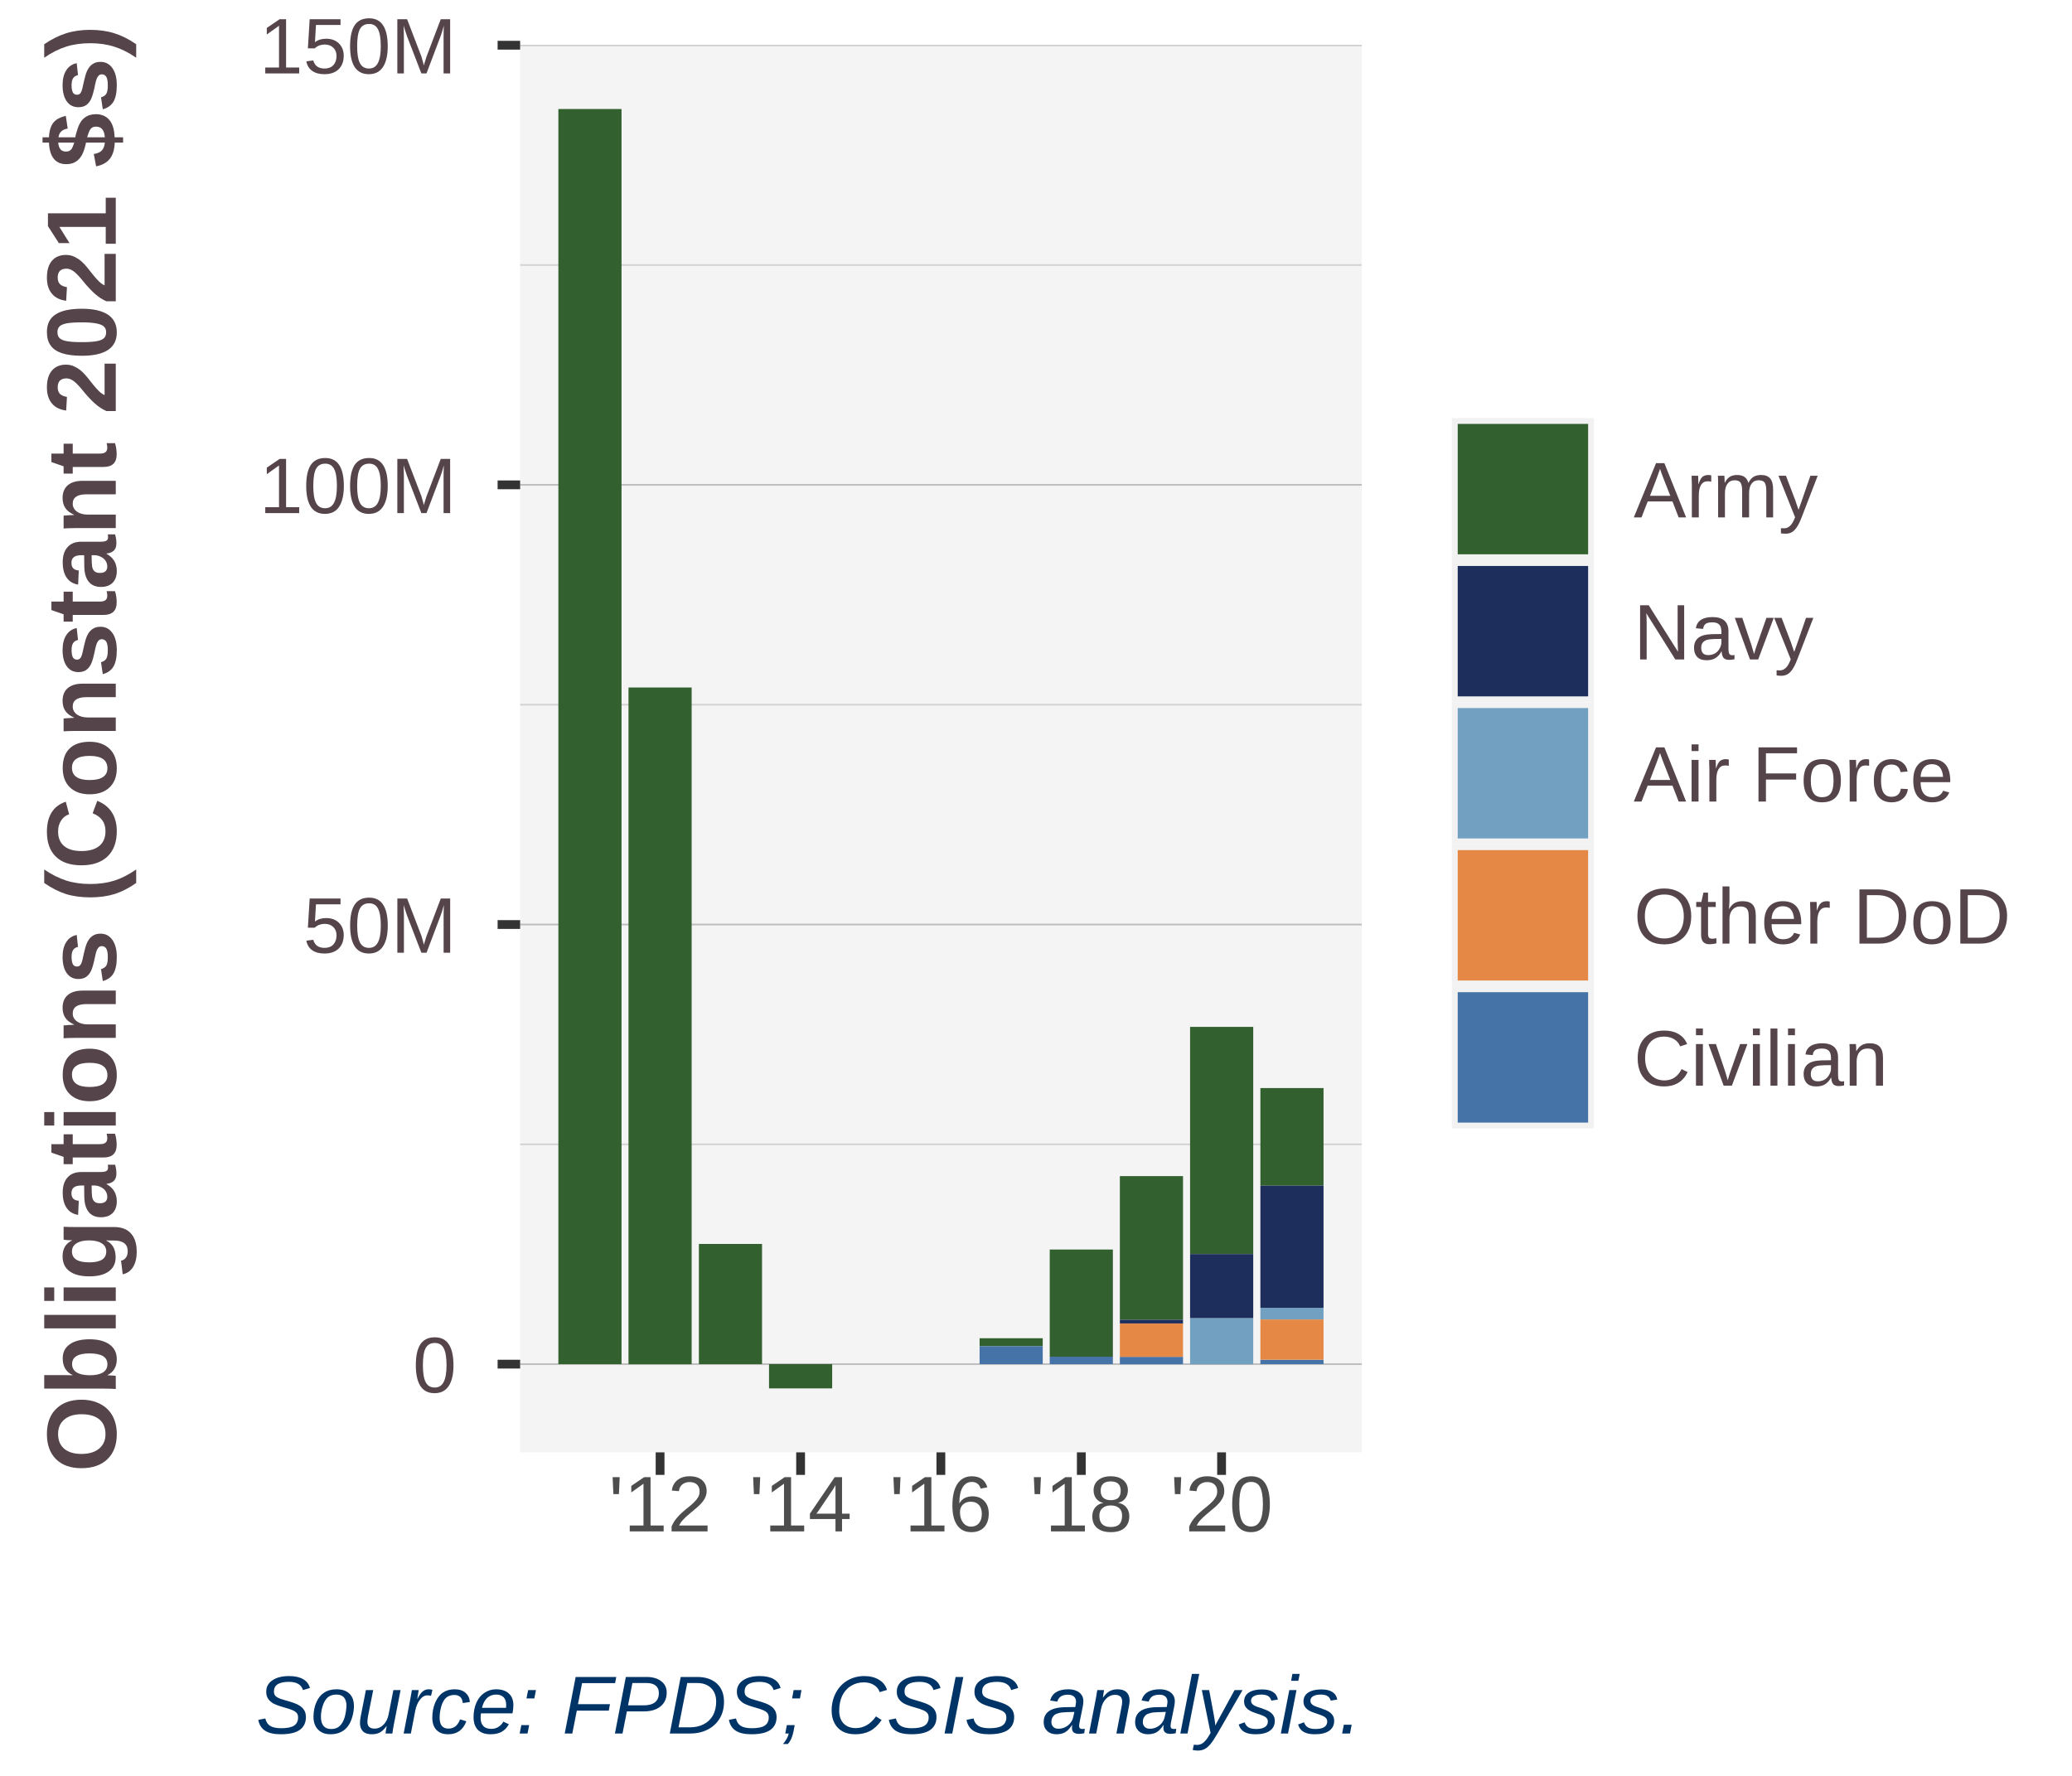
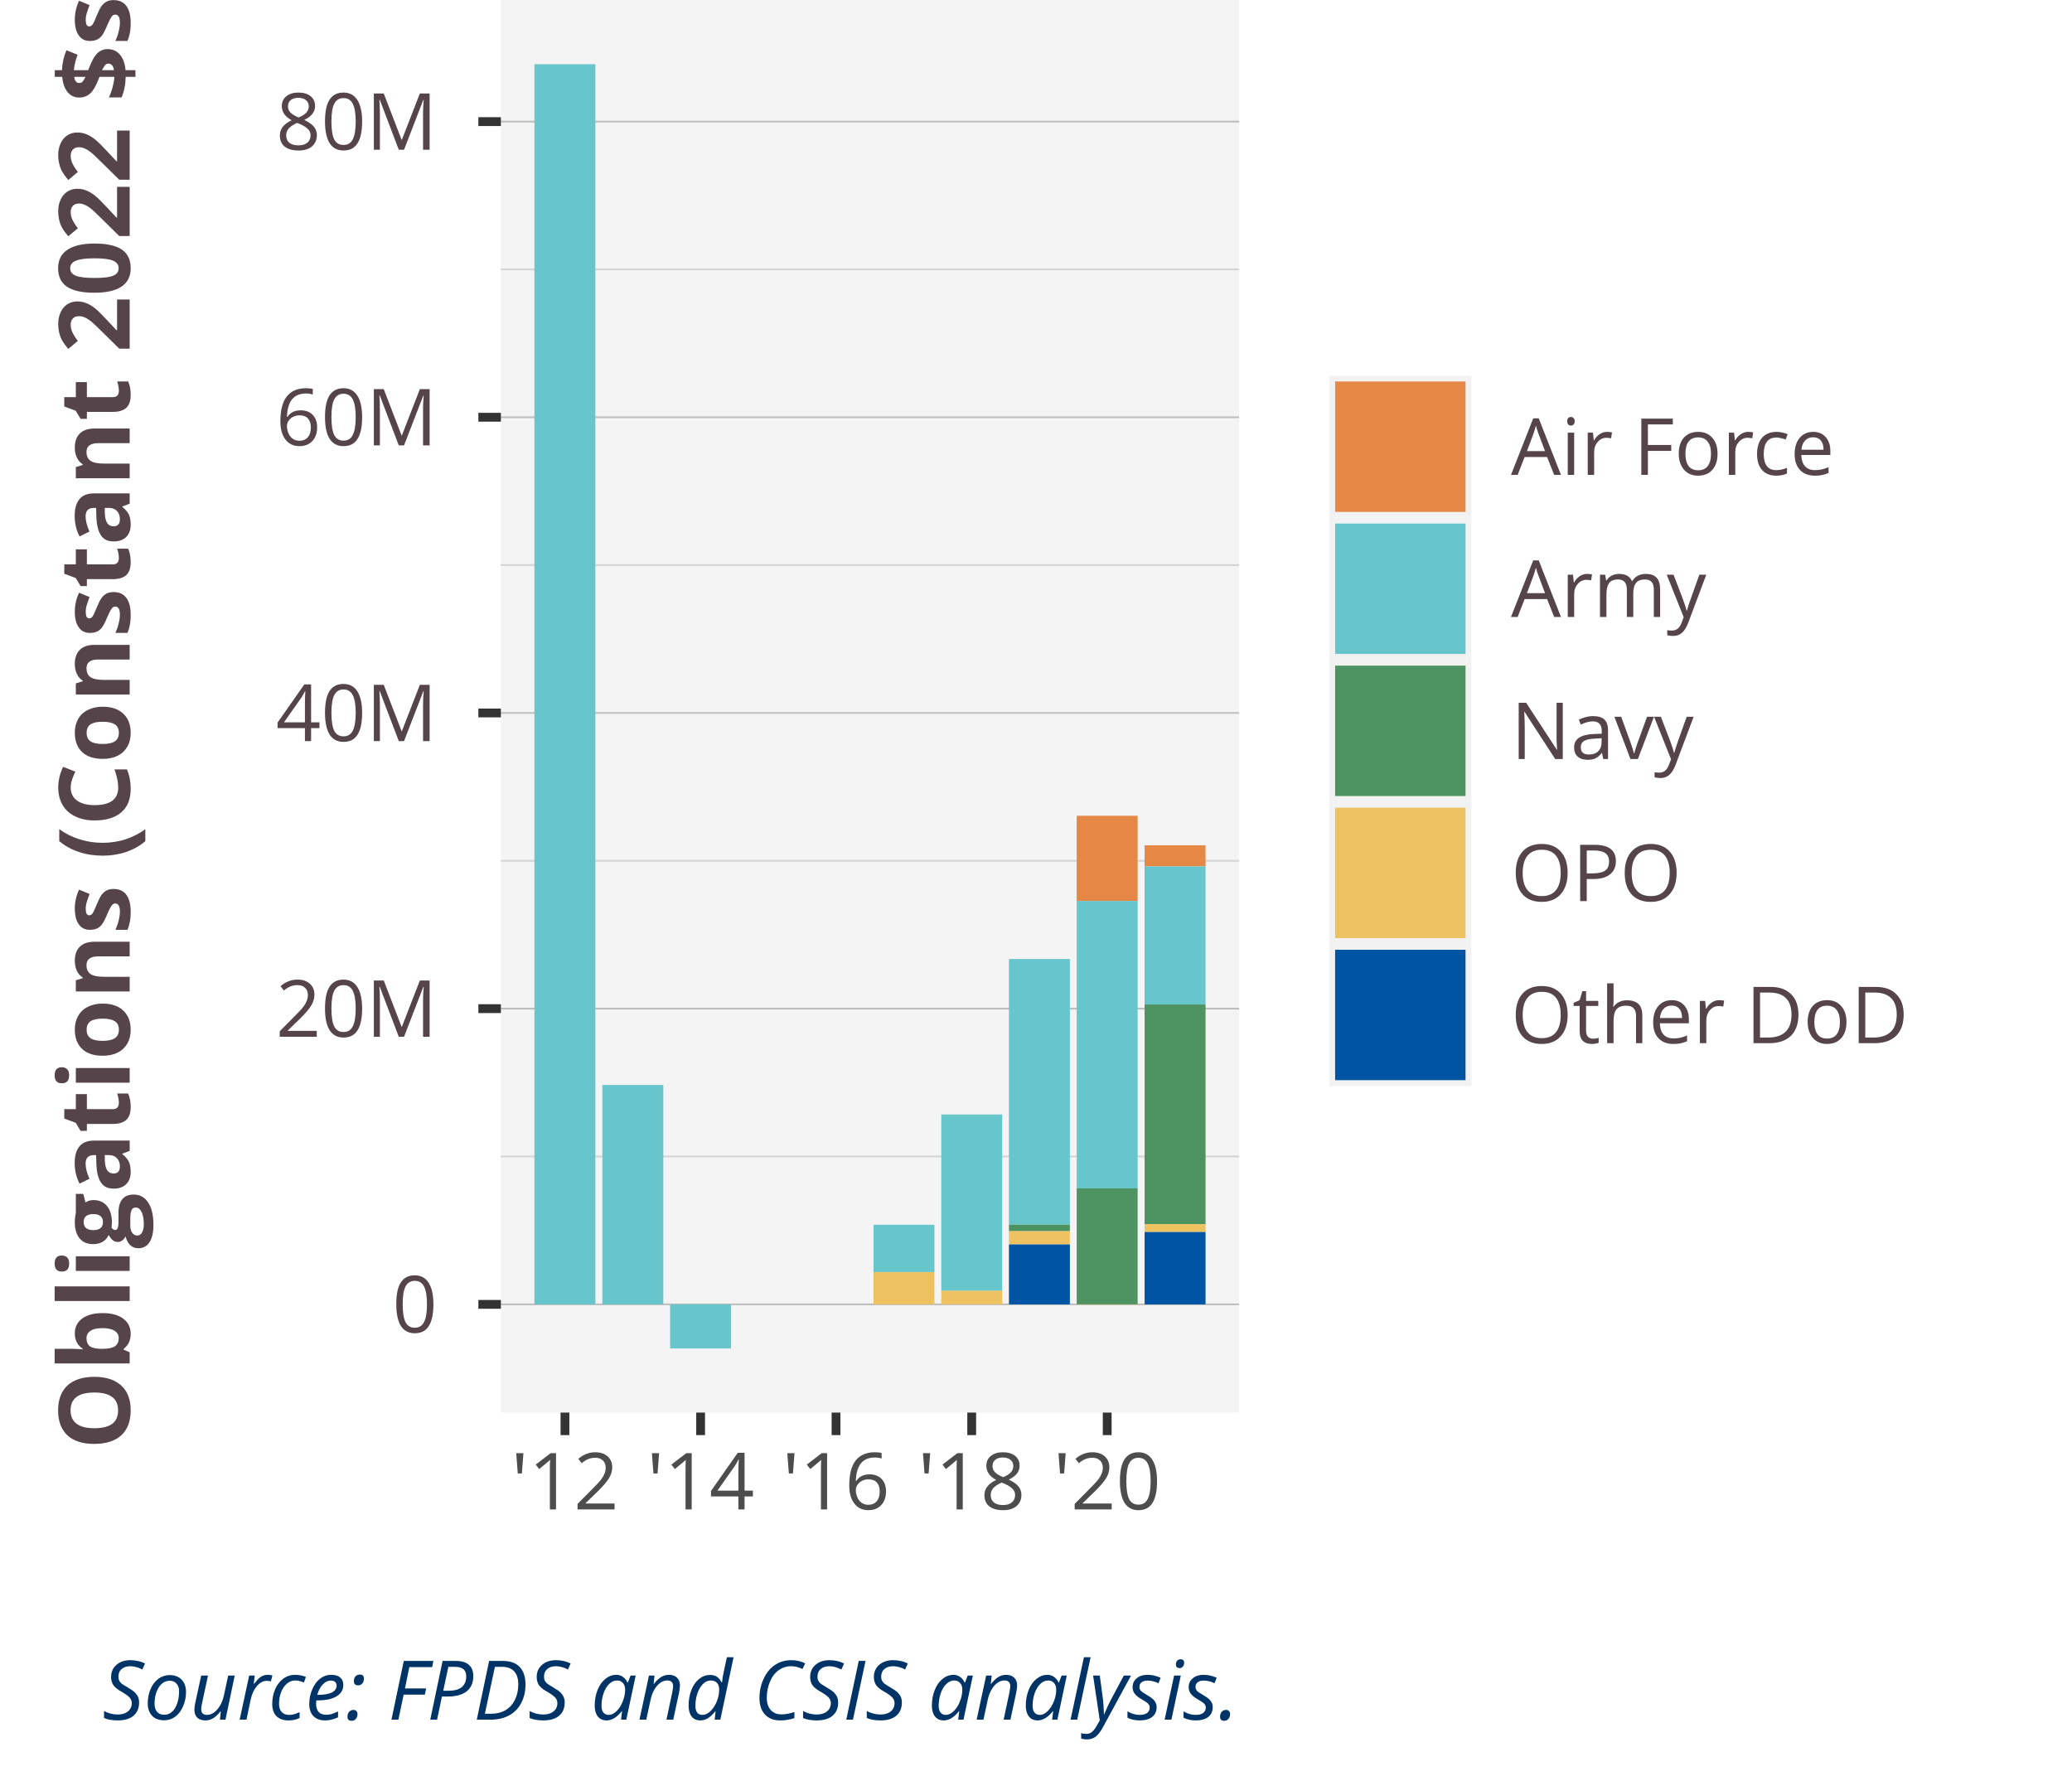
<svg xmlns="http://www.w3.org/2000/svg" class="svglite" width="252.00pt" height="216.00pt" viewBox="0 0 252.00 216.00">
  <defs>
    <style type="text/css">
    .svglite line, .svglite polyline, .svglite polygon, .svglite path, .svglite rect, .svglite circle {
      fill: none;
      stroke: #000000;
      stroke-linecap: round;
      stroke-linejoin: round;
      stroke-miterlimit: 10.00;
    }
    .svglite text {
      white-space: pre;
    }
  </style>
  </defs>
  <rect width="100%" height="100%" style="stroke: none; fill: #FFFFFF;" />
  <defs>
    <clipPath id="cpMC4wMHwyNTIuMDB8MC4wMHwyMTYuMDA=">
      <rect x="0.00" y="0.00" width="252.00" height="216.00" />
    </clipPath>
  </defs>
  <g clip-path="url(#cpMC4wMHwyNTIuMDB8MC4wMHwyMTYuMDA=)">
-     <rect x="0.00" y="0.00" width="252.00" height="216.00" style="stroke-width: 1.07; stroke: #FFFFFF; fill: #FFFFFF;" />
+     <rect x="0.00" y="-0" width="252.00" height="216.00" style="stroke-width: 1.07; stroke: #FFFFFF; fill: #FFFFFF;" />
  </g>
  <defs>
-     <clipPath id="cpNjMuMjZ8MTY1LjYyfDUuNDh8MTc2LjY1">
-       <rect x="63.26" y="5.48" width="102.36" height="171.17" />
+     <clipPath id="cpNjAuOTJ8MTUwLjcxfDAuMDB8MTcxLjgx">
+       <rect x="60.92" y="0.00" width="89.79" height="171.81" />
    </clipPath>
  </defs>
-   <g clip-path="url(#cpNjMuMjZ8MTY1LjYyfDUuNDh8MTc2LjY1)">
-     <rect x="63.26" y="5.48" width="102.36" height="171.17" style="stroke-width: 1.07; stroke: none; fill: #F4F4F4;" />
-     <polyline points="63.26,139.19 165.62,139.19 " style="stroke-width: 0.21; stroke: #D3D3D3; stroke-linecap: butt;" />
-     <polyline points="63.26,85.71 165.62,85.71 " style="stroke-width: 0.21; stroke: #D3D3D3; stroke-linecap: butt;" />
-     <polyline points="63.26,32.24 165.62,32.24 " style="stroke-width: 0.21; stroke: #D3D3D3; stroke-linecap: butt;" />
-     <polyline points="63.26,165.92 165.62,165.92 " style="stroke-width: 0.21; stroke: #BEBEBE; stroke-linecap: butt;" />
-     <polyline points="63.26,112.45 165.62,112.45 " style="stroke-width: 0.21; stroke: #BEBEBE; stroke-linecap: butt;" />
-     <polyline points="63.26,58.97 165.62,58.97 " style="stroke-width: 0.21; stroke: #BEBEBE; stroke-linecap: butt;" />
-     <polyline points="63.26,5.50 165.62,5.50 " style="stroke-width: 0.21; stroke: #BEBEBE; stroke-linecap: butt;" />
-     <rect x="144.74" y="160.32" width="7.68" height="5.60" style="stroke-width: 1.07; stroke: none; stroke-linecap: square; stroke-linejoin: miter; fill: #72A0C1;" />
-     <rect x="153.29" y="159.07" width="7.68" height="1.43" style="stroke-width: 1.07; stroke: none; stroke-linecap: square; stroke-linejoin: miter; fill: #72A0C1;" />
-     <rect x="67.91" y="13.26" width="7.68" height="152.66" style="stroke-width: 1.07; stroke: none; stroke-linecap: square; stroke-linejoin: miter; fill: #32602F;" />
-     <rect x="76.44" y="83.62" width="7.68" height="82.31" style="stroke-width: 1.07; stroke: none; stroke-linecap: square; stroke-linejoin: miter; fill: #32602F;" />
-     <rect x="85.00" y="151.30" width="7.68" height="14.62" style="stroke-width: 1.07; stroke: none; stroke-linecap: square; stroke-linejoin: miter; fill: #32602F;" />
-     <rect x="93.53" y="165.92" width="7.68" height="2.95" style="stroke-width: 1.07; stroke: none; stroke-linecap: square; stroke-linejoin: miter; fill: #32602F;" />
-     <rect x="119.14" y="162.77" width="7.68" height="0.97" style="stroke-width: 1.07; stroke: none; stroke-linecap: square; stroke-linejoin: miter; fill: #32602F;" />
-     <rect x="127.67" y="151.98" width="7.68" height="13.03" style="stroke-width: 1.07; stroke: none; stroke-linecap: square; stroke-linejoin: miter; fill: #32602F;" />
-     <rect x="136.20" y="143.05" width="7.68" height="17.48" style="stroke-width: 1.07; stroke: none; stroke-linecap: square; stroke-linejoin: miter; fill: #32602F;" />
-     <rect x="144.74" y="124.90" width="7.68" height="27.62" style="stroke-width: 1.07; stroke: none; stroke-linecap: square; stroke-linejoin: miter; fill: #32602F;" />
-     <rect x="153.29" y="132.34" width="7.68" height="11.87" style="stroke-width: 1.07; stroke: none; stroke-linecap: square; stroke-linejoin: miter; fill: #32602F;" />
-     <rect x="119.14" y="163.74" width="7.68" height="2.18" style="stroke-width: 1.07; stroke: none; stroke-linecap: square; stroke-linejoin: miter; fill: #4572A7;" />
-     <rect x="127.67" y="165.01" width="7.68" height="0.91" style="stroke-width: 1.07; stroke: none; stroke-linecap: square; stroke-linejoin: miter; fill: #4572A7;" />
-     <rect x="136.20" y="165.03" width="7.68" height="0.90" style="stroke-width: 1.07; stroke: none; stroke-linecap: square; stroke-linejoin: miter; fill: #4572A7;" />
-     <rect x="144.74" y="165.92" width="7.68" height="0.015" style="stroke-width: 1.07; stroke: none; stroke-linecap: square; stroke-linejoin: miter; fill: #4572A7;" />
-     <rect x="153.29" y="165.39" width="7.68" height="0.53" style="stroke-width: 1.07; stroke: none; stroke-linecap: square; stroke-linejoin: miter; fill: #4572A7;" />
-     <rect x="136.20" y="160.53" width="7.68" height="0.44" style="stroke-width: 1.07; stroke: none; stroke-linecap: square; stroke-linejoin: miter; fill: #1D2D5C;" />
-     <rect x="144.74" y="152.53" width="7.68" height="7.79" style="stroke-width: 1.07; stroke: none; stroke-linecap: square; stroke-linejoin: miter; fill: #1D2D5C;" />
-     <rect x="153.29" y="144.21" width="7.68" height="14.86" style="stroke-width: 1.07; stroke: none; stroke-linecap: square; stroke-linejoin: miter; fill: #1D2D5C;" />
-     <rect x="136.20" y="160.98" width="7.68" height="4.05" style="stroke-width: 1.07; stroke: none; stroke-linecap: square; stroke-linejoin: miter; fill: #E58846;" />
-     <rect x="153.29" y="160.49" width="7.68" height="4.89" style="stroke-width: 1.07; stroke: none; stroke-linecap: square; stroke-linejoin: miter; fill: #E58846;" />
+   <g clip-path="url(#cpNjAuOTJ8MTUwLjcxfDAuMDB8MTcxLjgx)">
+     <rect x="60.92" y="-0" width="89.79" height="171.81" style="stroke-width: 1.07; stroke: none; fill: #F4F4F4;" />
+     <polyline points="60.92,140.66 150.71,140.66 " style="stroke-width: 0.21; stroke: #D3D3D3; stroke-linecap: butt;" />
+     <polyline points="60.92,104.70 150.71,104.70 " style="stroke-width: 0.21; stroke: #D3D3D3; stroke-linecap: butt;" />
+     <polyline points="60.92,68.73 150.71,68.73 " style="stroke-width: 0.21; stroke: #D3D3D3; stroke-linecap: butt;" />
+     <polyline points="60.92,32.77 150.71,32.77 " style="stroke-width: 0.21; stroke: #D3D3D3; stroke-linecap: butt;" />
+     <polyline points="60.92,158.65 150.71,158.65 " style="stroke-width: 0.21; stroke: #BEBEBE; stroke-linecap: butt;" />
+     <polyline points="60.92,122.68 150.71,122.68 " style="stroke-width: 0.21; stroke: #BEBEBE; stroke-linecap: butt;" />
+     <polyline points="60.92,86.72 150.71,86.72 " style="stroke-width: 0.21; stroke: #BEBEBE; stroke-linecap: butt;" />
+     <polyline points="60.92,50.75 150.71,50.75 " style="stroke-width: 0.21; stroke: #BEBEBE; stroke-linecap: butt;" />
+     <polyline points="60.92,14.79 150.71,14.79 " style="stroke-width: 0.21; stroke: #BEBEBE; stroke-linecap: butt;" />
+     <rect x="130.95" y="99.22" width="7.41" height="10.36" style="stroke-width: 1.07; stroke: none; stroke-linecap: butt; stroke-linejoin: miter; fill: #E58846;" />
+     <rect x="139.21" y="102.81" width="7.41" height="2.57" style="stroke-width: 1.07; stroke: none; stroke-linecap: butt; stroke-linejoin: miter; fill: #E58846;" />
+     <rect x="65.00" y="7.81" width="7.41" height="150.84" style="stroke-width: 1.07; stroke: none; stroke-linecap: butt; stroke-linejoin: miter; fill: #66C6CB;" />
+     <rect x="73.26" y="131.96" width="7.41" height="26.69" style="stroke-width: 1.07; stroke: none; stroke-linecap: butt; stroke-linejoin: miter; fill: #66C6CB;" />
+     <rect x="81.50" y="158.65" width="7.41" height="5.36" style="stroke-width: 1.07; stroke: none; stroke-linecap: butt; stroke-linejoin: miter; fill: #66C6CB;" />
+     <rect x="106.24" y="148.97" width="7.41" height="5.75" style="stroke-width: 1.07; stroke: none; stroke-linecap: butt; stroke-linejoin: miter; fill: #66C6CB;" />
+     <rect x="114.48" y="135.55" width="7.41" height="21.46" style="stroke-width: 1.07; stroke: none; stroke-linecap: butt; stroke-linejoin: miter; fill: #66C6CB;" />
+     <rect x="122.71" y="116.64" width="7.41" height="32.31" style="stroke-width: 1.07; stroke: none; stroke-linecap: butt; stroke-linejoin: miter; fill: #66C6CB;" />
+     <rect x="130.95" y="109.58" width="7.41" height="34.96" style="stroke-width: 1.07; stroke: none; stroke-linecap: butt; stroke-linejoin: miter; fill: #66C6CB;" />
+     <rect x="139.21" y="105.38" width="7.41" height="16.80" style="stroke-width: 1.07; stroke: none; stroke-linecap: butt; stroke-linejoin: miter; fill: #66C6CB;" />
+     <rect x="122.71" y="148.95" width="7.41" height="0.80" style="stroke-width: 1.07; stroke: none; stroke-linecap: butt; stroke-linejoin: miter; fill: #4C9361;" />
+     <rect x="130.95" y="144.54" width="7.41" height="14.11" style="stroke-width: 1.07; stroke: none; stroke-linecap: butt; stroke-linejoin: miter; fill: #4C9361;" />
+     <rect x="139.21" y="122.18" width="7.41" height="26.71" style="stroke-width: 1.07; stroke: none; stroke-linecap: butt; stroke-linejoin: miter; fill: #4C9361;" />
+     <rect x="106.24" y="154.72" width="7.41" height="3.93" style="stroke-width: 1.07; stroke: none; stroke-linecap: butt; stroke-linejoin: miter; fill: #EEC260;" />
+     <rect x="114.48" y="157.00" width="7.41" height="1.64" style="stroke-width: 1.07; stroke: none; stroke-linecap: butt; stroke-linejoin: miter; fill: #EEC260;" />
+     <rect x="122.71" y="149.75" width="7.41" height="1.61" style="stroke-width: 1.07; stroke: none; stroke-linecap: butt; stroke-linejoin: miter; fill: #EEC260;" />
+     <rect x="130.95" y="158.65" width="7.41" height="0.028" style="stroke-width: 1.07; stroke: none; stroke-linecap: butt; stroke-linejoin: miter; fill: #EEC260;" />
+     <rect x="139.21" y="148.89" width="7.41" height="0.96" style="stroke-width: 1.07; stroke: none; stroke-linecap: butt; stroke-linejoin: miter; fill: #EEC260;" />
+     <rect x="122.71" y="151.36" width="7.41" height="7.29" style="stroke-width: 1.07; stroke: none; stroke-linecap: butt; stroke-linejoin: miter; fill: #0054A4;" />
+     <rect x="139.21" y="149.85" width="7.41" height="8.80" style="stroke-width: 1.07; stroke: none; stroke-linecap: butt; stroke-linejoin: miter; fill: #0054A4;" />
  </g>
  <g clip-path="url(#cpMC4wMHwyNTIuMDB8MC4wMHwyMTYuMDA=)">
-     <text x="55.54" y="169.36" text-anchor="end" style="font-size: 9.60px;fill: #554449; font-family: &quot;Arial&quot;;" textLength="5.34px" lengthAdjust="spacingAndGlyphs">0</text>
-     <text x="55.54" y="115.88" text-anchor="end" style="font-size: 9.60px;fill: #554449; font-family: &quot;Arial&quot;;" textLength="18.66px" lengthAdjust="spacingAndGlyphs">50M</text>
-     <text x="55.54" y="62.41" text-anchor="end" style="font-size: 9.60px;fill: #554449; font-family: &quot;Arial&quot;;" textLength="24.00px" lengthAdjust="spacingAndGlyphs">100M</text>
-     <text x="55.54" y="8.93" text-anchor="end" style="font-size: 9.60px;fill: #554449; font-family: &quot;Arial&quot;;" textLength="24.00px" lengthAdjust="spacingAndGlyphs">150M</text>
-     <polyline points="60.52,165.92 63.26,165.92 " style="stroke-width: 1.07; stroke: #333333; stroke-linecap: butt;" />
-     <polyline points="60.52,112.45 63.26,112.45 " style="stroke-width: 1.07; stroke: #333333; stroke-linecap: butt;" />
-     <polyline points="60.52,58.97 63.26,58.97 " style="stroke-width: 1.07; stroke: #333333; stroke-linecap: butt;" />
-     <polyline points="60.52,5.50 63.26,5.50 " style="stroke-width: 1.07; stroke: #333333; stroke-linecap: butt;" />
-     <polyline points="80.28,179.39 80.28,176.65 " style="stroke-width: 1.07; stroke: #333333; stroke-linecap: butt;" />
-     <polyline points="97.37,179.39 97.37,176.65 " style="stroke-width: 1.07; stroke: #333333; stroke-linecap: butt;" />
-     <polyline points="114.43,179.39 114.43,176.65 " style="stroke-width: 1.07; stroke: #333333; stroke-linecap: butt;" />
-     <polyline points="131.51,179.39 131.51,176.65 " style="stroke-width: 1.07; stroke: #333333; stroke-linecap: butt;" />
-     <polyline points="148.57,179.39 148.57,176.65 " style="stroke-width: 1.07; stroke: #333333; stroke-linecap: butt;" />
-     <text x="80.28" y="186.26" text-anchor="middle" style="font-size: 9.60px;fill: #4D4D4D; font-family: &quot;Arial&quot;;" textLength="12.50px" lengthAdjust="spacingAndGlyphs">'12</text>
-     <text x="97.37" y="186.26" text-anchor="middle" style="font-size: 9.60px;fill: #4D4D4D; font-family: &quot;Arial&quot;;" textLength="12.50px" lengthAdjust="spacingAndGlyphs">'14</text>
-     <text x="114.43" y="186.26" text-anchor="middle" style="font-size: 9.60px;fill: #4D4D4D; font-family: &quot;Arial&quot;;" textLength="12.50px" lengthAdjust="spacingAndGlyphs">'16</text>
-     <text x="131.51" y="186.26" text-anchor="middle" style="font-size: 9.60px;fill: #4D4D4D; font-family: &quot;Arial&quot;;" textLength="12.50px" lengthAdjust="spacingAndGlyphs">'18</text>
-     <text x="148.57" y="186.26" text-anchor="middle" style="font-size: 9.60px;fill: #4D4D4D; font-family: &quot;Arial&quot;;" textLength="12.50px" lengthAdjust="spacingAndGlyphs">'20</text>
-     <text transform="translate(14.08,91.06) rotate(-90)" text-anchor="middle" style="font-size: 12.00px; font-weight: bold;fill: #554449; font-family: &quot;Arial&quot;;" textLength="176.04px" lengthAdjust="spacingAndGlyphs">Obligations (Constant 2021 $s)</text>
-     <rect x="176.58" y="44.88" width="69.94" height="92.38" style="stroke-width: 1.07; stroke: none; fill: #FFFFFF;" />
-     <rect x="176.58" y="50.85" width="17.28" height="17.28" style="stroke-width: 1.07; stroke: none; fill: #F2F2F2;" />
-     <rect x="177.29" y="51.56" width="15.86" height="15.86" style="stroke-width: 1.07; stroke: none; stroke-linecap: square; stroke-linejoin: miter; fill: #32602F;" />
-     <rect x="176.58" y="68.13" width="17.28" height="17.28" style="stroke-width: 1.07; stroke: none; fill: #F2F2F2;" />
-     <rect x="177.29" y="68.84" width="15.86" height="15.86" style="stroke-width: 1.07; stroke: none; stroke-linecap: square; stroke-linejoin: miter; fill: #1D2D5C;" />
-     <rect x="176.58" y="85.41" width="17.28" height="17.28" style="stroke-width: 1.07; stroke: none; fill: #F2F2F2;" />
-     <rect x="177.29" y="86.12" width="15.86" height="15.86" style="stroke-width: 1.07; stroke: none; stroke-linecap: square; stroke-linejoin: miter; fill: #72A0C1;" />
-     <rect x="176.58" y="102.69" width="17.28" height="17.28" style="stroke-width: 1.07; stroke: none; fill: #F2F2F2;" />
-     <rect x="177.29" y="103.40" width="15.86" height="15.86" style="stroke-width: 1.07; stroke: none; stroke-linecap: square; stroke-linejoin: miter; fill: #E58846;" />
-     <rect x="176.58" y="119.97" width="17.28" height="17.28" style="stroke-width: 1.07; stroke: none; fill: #F2F2F2;" />
-     <rect x="177.29" y="120.68" width="15.86" height="15.86" style="stroke-width: 1.07; stroke: none; stroke-linecap: square; stroke-linejoin: miter; fill: #4572A7;" />
-     <text x="198.69" y="62.93" style="font-size: 9.60px;fill: #554449; font-family: &quot;Arial&quot;;" textLength="22.38px" lengthAdjust="spacingAndGlyphs">Army</text>
-     <text x="198.69" y="80.21" style="font-size: 9.60px;fill: #554449; font-family: &quot;Arial&quot;;" textLength="21.85px" lengthAdjust="spacingAndGlyphs">Navy</text>
-     <text x="198.69" y="97.49" style="font-size: 9.60px;fill: #554449; font-family: &quot;Arial&quot;;" textLength="38.91px" lengthAdjust="spacingAndGlyphs">Air Force</text>
-     <text x="198.69" y="114.77" style="font-size: 9.60px;fill: #554449; font-family: &quot;Arial&quot;;" textLength="45.84px" lengthAdjust="spacingAndGlyphs">Other DoD</text>
-     <text x="198.69" y="132.05" style="font-size: 9.60px;fill: #554449; font-family: &quot;Arial&quot;;" textLength="30.92px" lengthAdjust="spacingAndGlyphs">Civilian</text>
-     <text x="165.62" y="210.84" text-anchor="end" style="font-size: 10.00px; font-style: italic;fill: #003366; font-family: &quot;Arial&quot;;" textLength="134.53px" lengthAdjust="spacingAndGlyphs">Source: FPDS; CSIS analysis.</text>
+     <text x="53.20" y="162.07" text-anchor="end" style="font-size: 9.60px;fill: #554449; font-family: &quot;Open Sans&quot;;" textLength="5.49px" lengthAdjust="spacingAndGlyphs">0</text>
+     <text x="53.20" y="126.10" text-anchor="end" style="font-size: 9.60px;fill: #554449; font-family: &quot;Open Sans&quot;;" textLength="19.60px" lengthAdjust="spacingAndGlyphs">20M</text>
+     <text x="53.20" y="90.14" text-anchor="end" style="font-size: 9.60px;fill: #554449; font-family: &quot;Open Sans&quot;;" textLength="19.60px" lengthAdjust="spacingAndGlyphs">40M</text>
+     <text x="53.20" y="54.17" text-anchor="end" style="font-size: 9.60px;fill: #554449; font-family: &quot;Open Sans&quot;;" textLength="19.60px" lengthAdjust="spacingAndGlyphs">60M</text>
+     <text x="53.20" y="18.21" text-anchor="end" style="font-size: 9.60px;fill: #554449; font-family: &quot;Open Sans&quot;;" textLength="19.60px" lengthAdjust="spacingAndGlyphs">80M</text>
+     <polyline points="58.18,158.65 60.92,158.65 " style="stroke-width: 1.07; stroke: #333333; stroke-linecap: butt;" />
+     <polyline points="58.18,122.68 60.92,122.68 " style="stroke-width: 1.07; stroke: #333333; stroke-linecap: butt;" />
+     <polyline points="58.18,86.72 60.92,86.72 " style="stroke-width: 1.07; stroke: #333333; stroke-linecap: butt;" />
+     <polyline points="58.18,50.75 60.92,50.75 " style="stroke-width: 1.07; stroke: #333333; stroke-linecap: butt;" />
+     <polyline points="58.18,14.79 60.92,14.79 " style="stroke-width: 1.07; stroke: #333333; stroke-linecap: butt;" />
+     <polyline points="68.71,174.55 68.71,171.81 " style="stroke-width: 1.07; stroke: #333333; stroke-linecap: butt;" />
+     <polyline points="85.21,174.55 85.21,171.81 " style="stroke-width: 1.07; stroke: #333333; stroke-linecap: butt;" />
+     <polyline points="101.68,174.55 101.68,171.81 " style="stroke-width: 1.07; stroke: #333333; stroke-linecap: butt;" />
+     <polyline points="118.18,174.55 118.18,171.81 " style="stroke-width: 1.07; stroke: #333333; stroke-linecap: butt;" />
+     <polyline points="134.66,174.55 134.66,171.81 " style="stroke-width: 1.07; stroke: #333333; stroke-linecap: butt;" />
+     <text x="68.71" y="183.59" text-anchor="middle" style="font-size: 9.60px;fill: #4D4D4D; font-family: &quot;Open Sans&quot;;" textLength="13.08px" lengthAdjust="spacingAndGlyphs">'12</text>
+     <text x="85.21" y="183.59" text-anchor="middle" style="font-size: 9.60px;fill: #4D4D4D; font-family: &quot;Open Sans&quot;;" textLength="13.08px" lengthAdjust="spacingAndGlyphs">'14</text>
+     <text x="101.68" y="183.59" text-anchor="middle" style="font-size: 9.60px;fill: #4D4D4D; font-family: &quot;Open Sans&quot;;" textLength="13.08px" lengthAdjust="spacingAndGlyphs">'16</text>
+     <text x="118.18" y="183.59" text-anchor="middle" style="font-size: 9.60px;fill: #4D4D4D; font-family: &quot;Open Sans&quot;;" textLength="13.08px" lengthAdjust="spacingAndGlyphs">'18</text>
+     <text x="134.66" y="183.59" text-anchor="middle" style="font-size: 9.60px;fill: #4D4D4D; font-family: &quot;Open Sans&quot;;" textLength="13.08px" lengthAdjust="spacingAndGlyphs">'20</text>
+     <text transform="translate(15.77,85.91) rotate(-90)" text-anchor="middle" style="font-size: 12.00px; font-weight: bold;fill: #554449; font-family: &quot;Open Sans&quot;;" textLength="180.95px" lengthAdjust="spacingAndGlyphs">Obligations (Constant 2022 $s)</text>
+     <rect x="161.67" y="39.72" width="72.33" height="92.38" style="stroke-width: 1.07; stroke: none; fill: #FFFFFF;" />
+     <rect x="161.67" y="45.70" width="17.28" height="17.28" style="stroke-width: 1.07; stroke: none; fill: #F2F2F2;" />
+     <rect x="162.38" y="46.40" width="15.86" height="15.86" style="stroke-width: 1.07; stroke: none; stroke-linecap: butt; stroke-linejoin: miter; fill: #E58846;" />
+     <rect x="161.67" y="62.98" width="17.28" height="17.28" style="stroke-width: 1.07; stroke: none; fill: #F2F2F2;" />
+     <rect x="162.38" y="63.68" width="15.86" height="15.86" style="stroke-width: 1.07; stroke: none; stroke-linecap: butt; stroke-linejoin: miter; fill: #66C6CB;" />
+     <rect x="161.67" y="80.26" width="17.28" height="17.28" style="stroke-width: 1.07; stroke: none; fill: #F2F2F2;" />
+     <rect x="162.38" y="80.96" width="15.86" height="15.86" style="stroke-width: 1.07; stroke: none; stroke-linecap: butt; stroke-linejoin: miter; fill: #4C9361;" />
+     <rect x="161.67" y="97.54" width="17.28" height="17.28" style="stroke-width: 1.07; stroke: none; fill: #F2F2F2;" />
+     <rect x="162.38" y="98.24" width="15.86" height="15.86" style="stroke-width: 1.07; stroke: none; stroke-linecap: butt; stroke-linejoin: miter; fill: #EEC260;" />
+     <rect x="161.67" y="114.82" width="17.28" height="17.28" style="stroke-width: 1.07; stroke: none; fill: #F2F2F2;" />
+     <rect x="162.38" y="115.52" width="15.86" height="15.86" style="stroke-width: 1.07; stroke: none; stroke-linecap: butt; stroke-linejoin: miter; fill: #0054A4;" />
+     <text x="183.77" y="57.76" style="font-size: 9.60px;fill: #554449; font-family: &quot;Open Sans&quot;;" textLength="39.50px" lengthAdjust="spacingAndGlyphs">Air Force</text>
+     <text x="183.77" y="75.04" style="font-size: 9.60px;fill: #554449; font-family: &quot;Open Sans&quot;;" textLength="23.66px" lengthAdjust="spacingAndGlyphs">Army</text>
+     <text x="183.77" y="92.32" style="font-size: 9.60px;fill: #554449; font-family: &quot;Open Sans&quot;;" textLength="22.14px" lengthAdjust="spacingAndGlyphs">Navy</text>
+     <text x="183.77" y="109.60" style="font-size: 9.60px;fill: #554449; font-family: &quot;Open Sans&quot;;" textLength="20.69px" lengthAdjust="spacingAndGlyphs">OPO</text>
+     <text x="183.77" y="126.88" style="font-size: 9.60px;fill: #554449; font-family: &quot;Open Sans&quot;;" textLength="48.23px" lengthAdjust="spacingAndGlyphs">Other DoD</text>
+     <text x="150.71" y="209.16" text-anchor="end" style="font-size: 10.00px; font-style: italic;fill: #003366; font-family: &quot;Open Sans&quot;;" textLength="138.69px" lengthAdjust="spacingAndGlyphs">Source: FPDS and CSIS analysis.</text>
  </g>
</svg>
